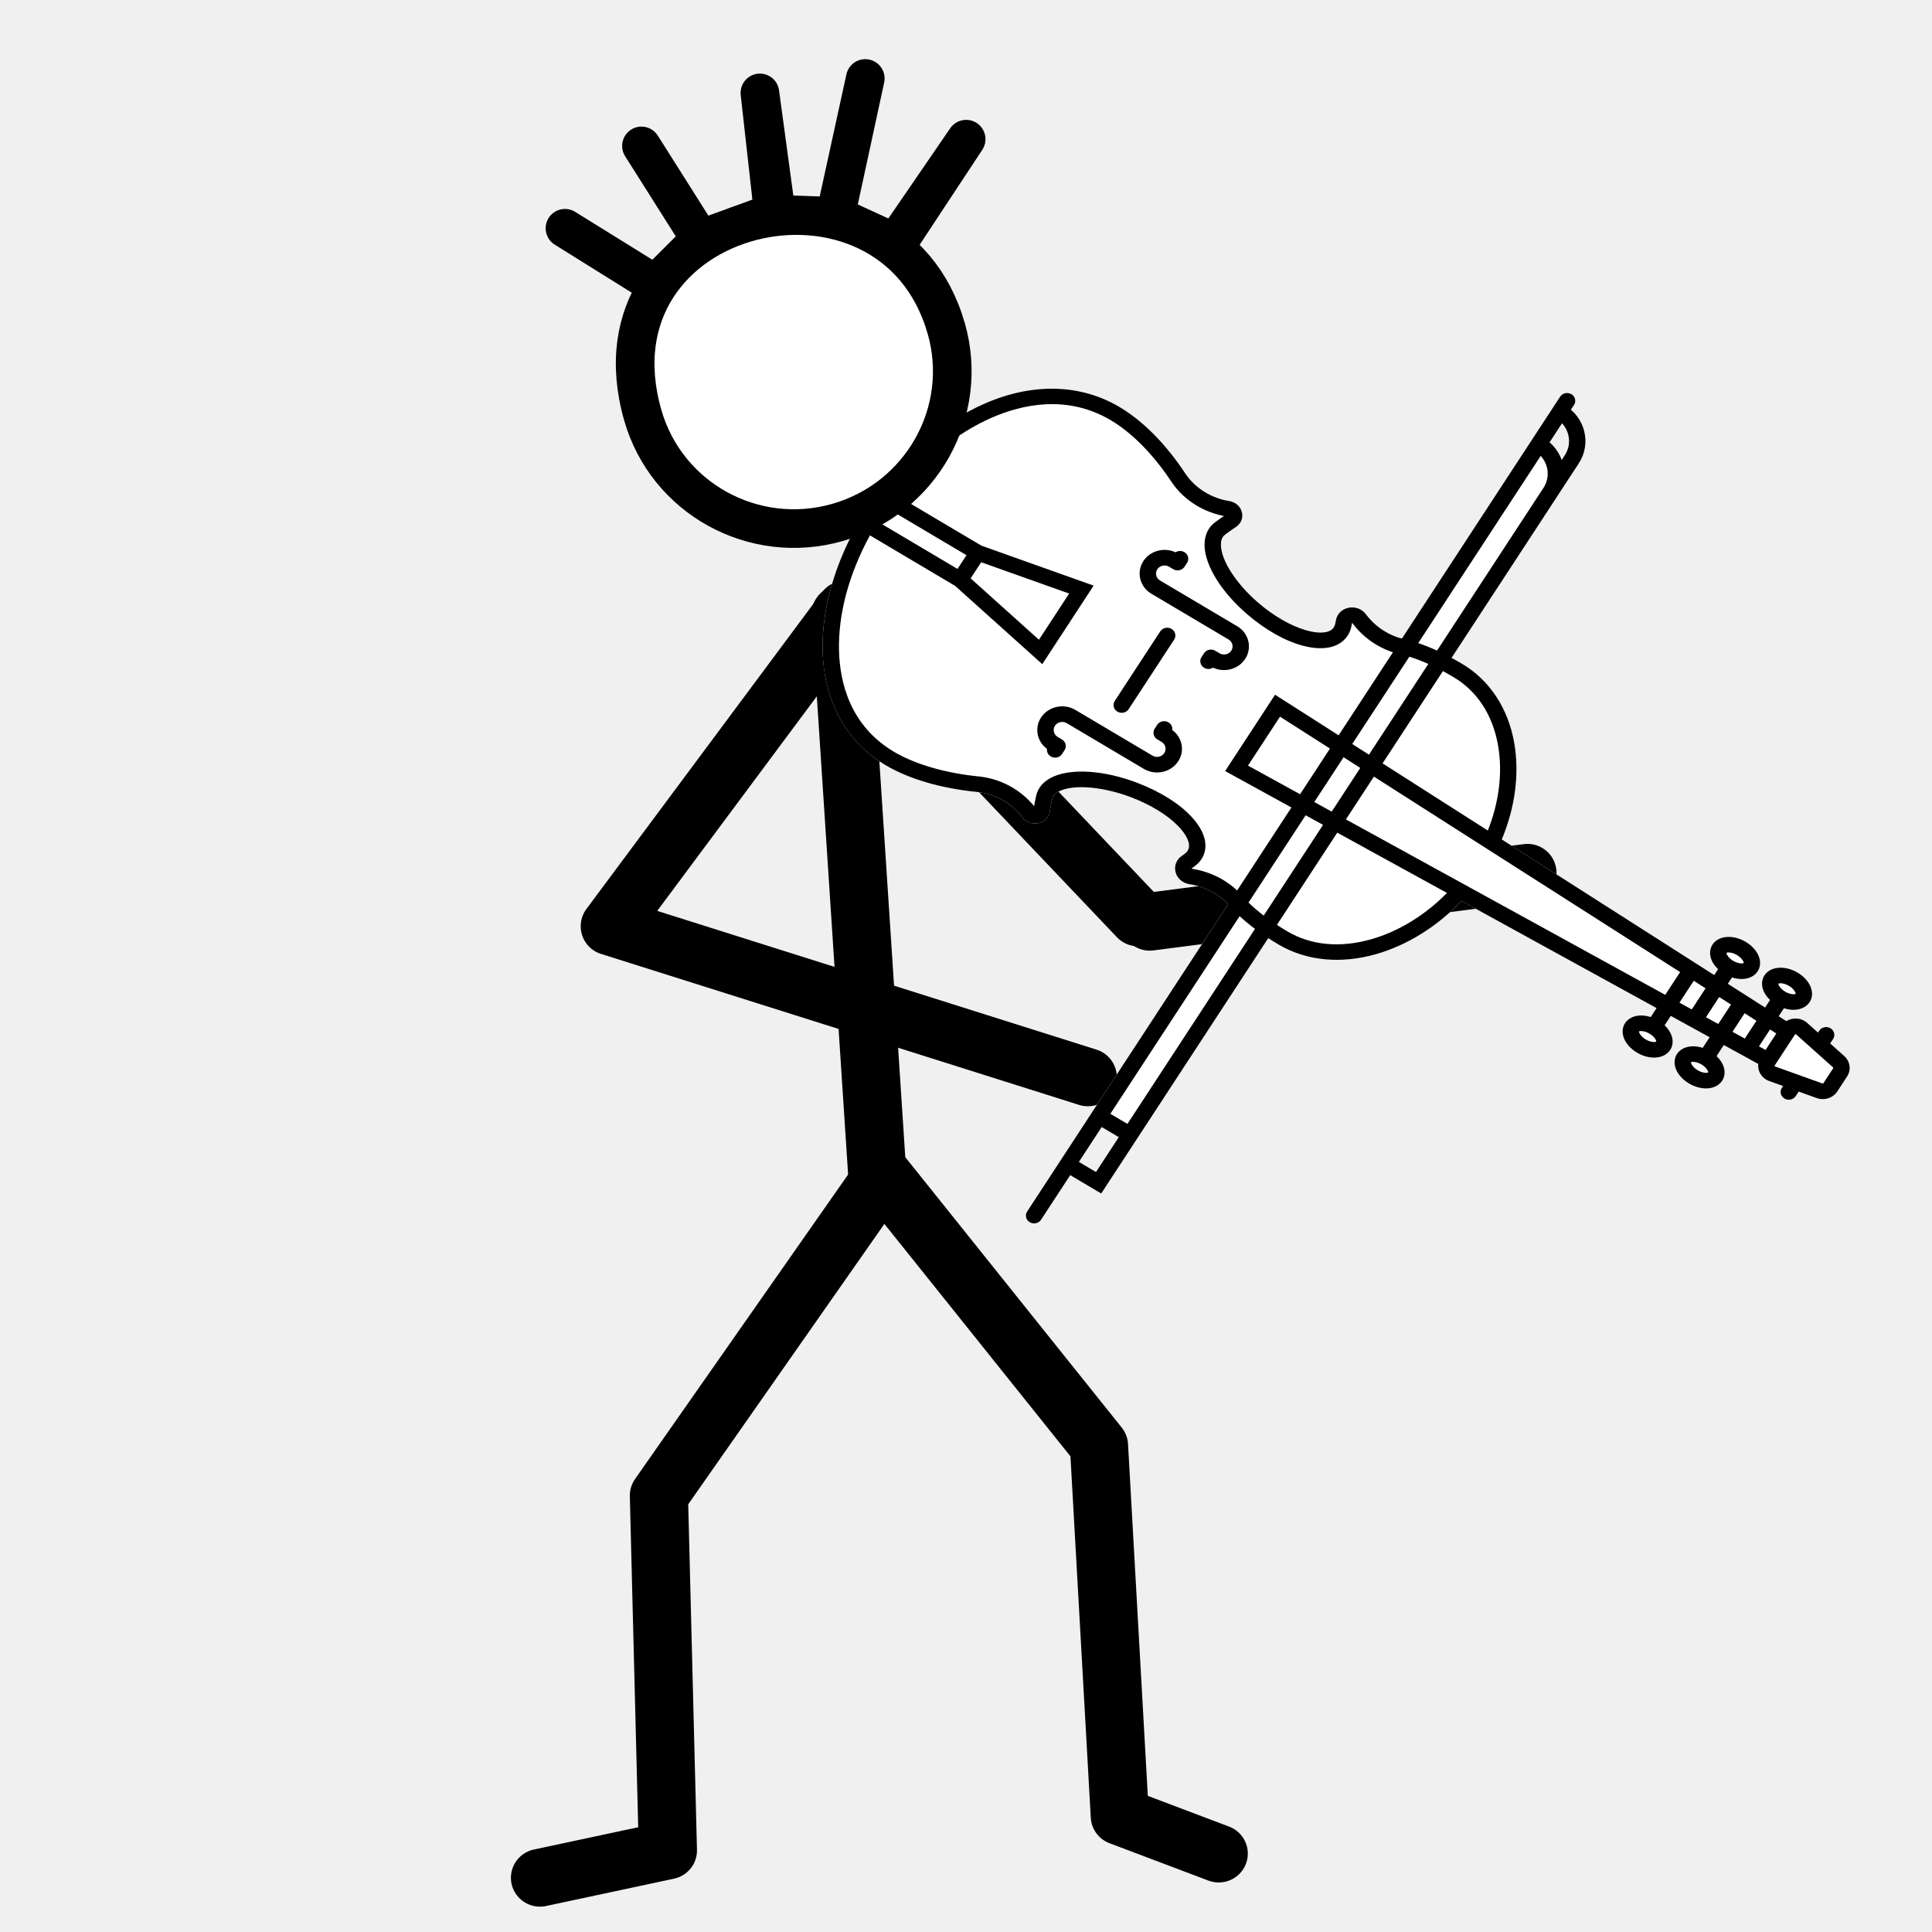
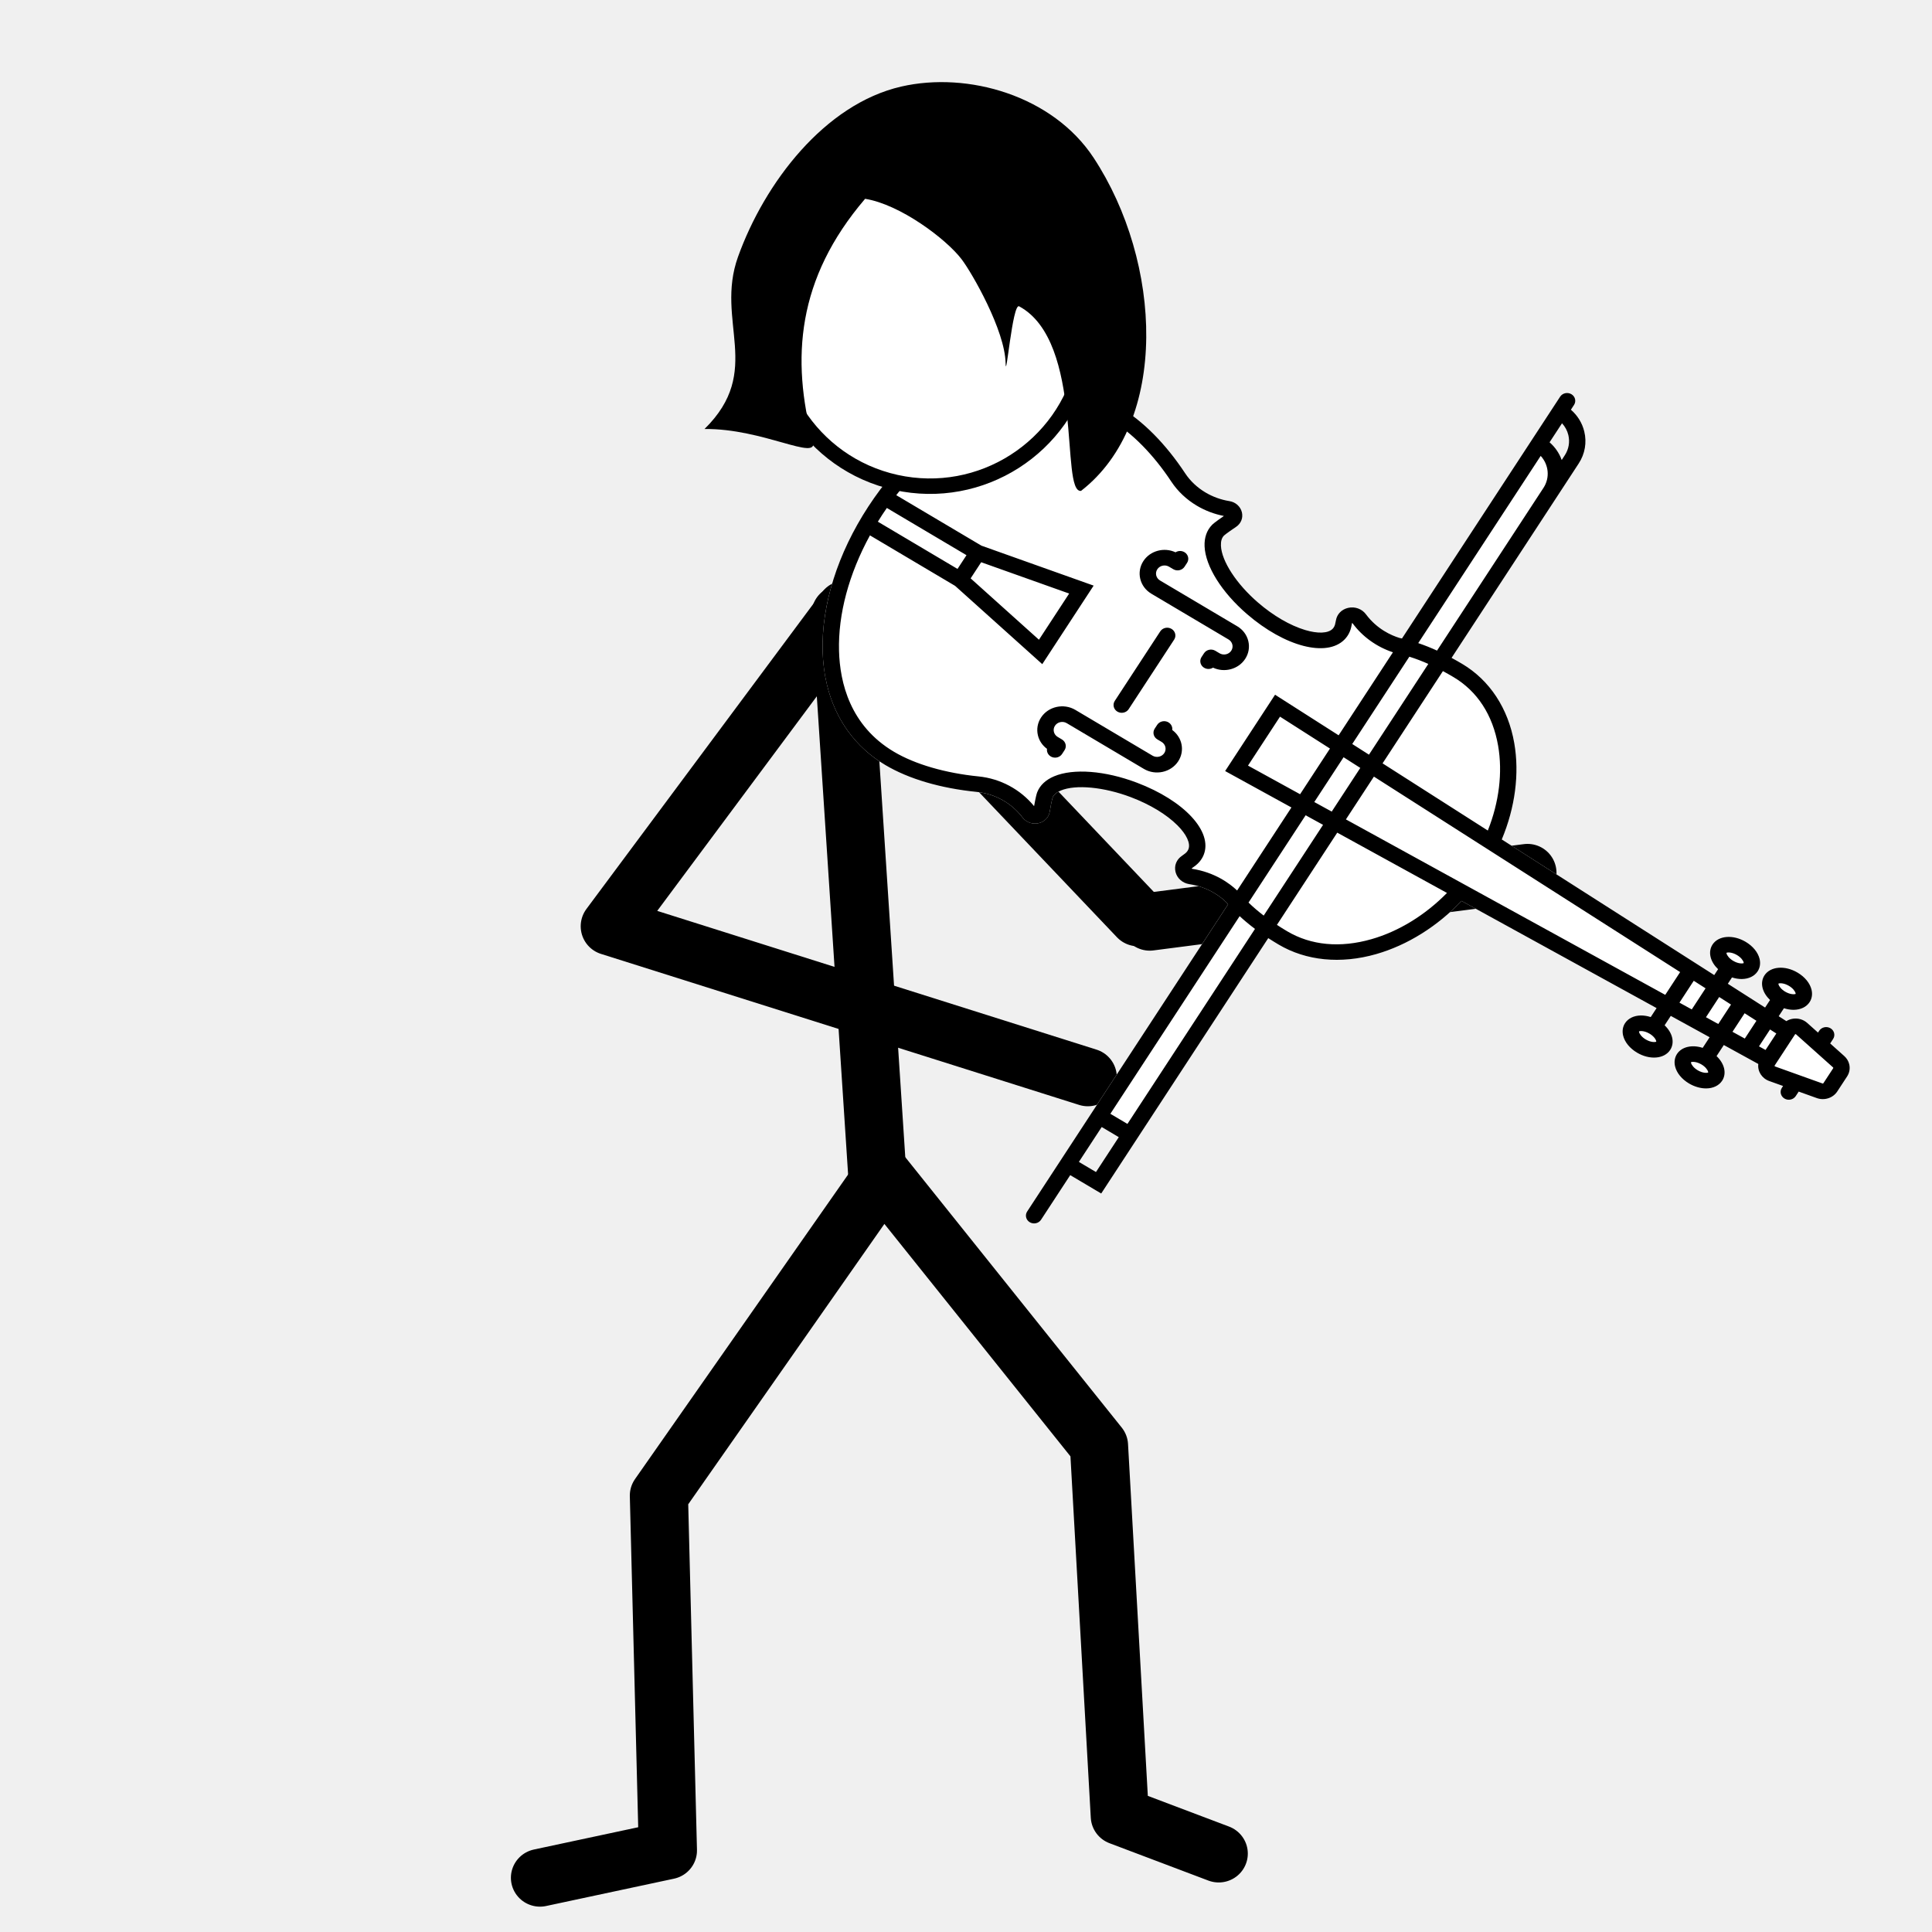
- <svg xmlns="http://www.w3.org/2000/svg" xml:space="preserve" width="100" height="100">
-   <path d="m44.765 27.006 14.919 15.691" style="display:inline;fill:none;stroke:#000;stroke-width:3;stroke-linecap:round;stroke-linejoin:round;stroke-miterlimit:4.7;stroke-dasharray:none;stroke-opacity:1" transform="translate(-.783 4.782)" />
-   <g style="display:inline;stroke-width:1.839;stroke-dasharray:none">
-     <path d="m44.242 23.499 1.19 18.313" style="fill:none;stroke:#000;stroke-width:1.839;stroke-linecap:round;stroke-linejoin:round;stroke-miterlimit:4.7;stroke-dasharray:none;stroke-opacity:1" transform="matrix(1.63742 0 0 1.62584 -28.934 -6.417)" />
-     <path d="m56.195 62.957-3.126-1.19-.659-11.799-6.833-8.597-7.078 10.188.284 11.298-4.043.87" style="display:inline;fill:none;stroke:#000;stroke-width:1.839;stroke-linecap:round;stroke-linejoin:round;stroke-miterlimit:4.7;stroke-dasharray:none;stroke-opacity:1" transform="matrix(1.63742 0 0 1.62584 -28.934 -6.417)" />
+ <svg xmlns="http://www.w3.org/2000/svg" xml:space="preserve" width="100" height="100" version="1.1" id="svg7">
+   <defs id="defs7" />
+   <path d="m44.765 27.006 14.919 15.691" style="display:inline;fill:none;stroke:#000;stroke-width:3;stroke-linecap:round;stroke-linejoin:round;stroke-miterlimit:4.7;stroke-dasharray:none;stroke-opacity:1" transform="translate(-.783 4.782)" id="path1" />
+   <g style="display:inline;stroke-width:1.839;stroke-dasharray:none" id="g3">
+     <path d="m44.242 23.499 1.19 18.313" style="fill:none;stroke:#000;stroke-width:1.839;stroke-linecap:round;stroke-linejoin:round;stroke-miterlimit:4.7;stroke-dasharray:none;stroke-opacity:1" transform="matrix(1.63742 0 0 1.62584 -28.934 -6.417)" id="path2" />
+     <path d="m56.195 62.957-3.126-1.19-.659-11.799-6.833-8.597-7.078 10.188.284 11.298-4.043.87" style="display:inline;fill:none;stroke:#000;stroke-width:1.839;stroke-linecap:round;stroke-linejoin:round;stroke-miterlimit:4.7;stroke-dasharray:none;stroke-opacity:1" transform="matrix(1.63742 0 0 1.62584 -28.934 -6.417)" id="path3" />
  </g>
-   <path d="m57.09 50.978-24.75-7.817L44.53 26.77m15.763 16.154 19.554-2.526" style="display:inline;fill:none;stroke:#000;stroke-width:3;stroke-linecap:round;stroke-linejoin:round;stroke-miterlimit:4.7;stroke-dasharray:none;stroke-opacity:1" transform="translate(-.783 4.782)" />
-   <g style="stroke-width:1.159">
-     <path d="M343.412-44.356a3.227 3.227 0 0 0-.008 4.568l83.595 83.597c-.153.305-.309.61-.456.916-1.674 2.794-5.488 7.784-12.577 10.68-2.537 1.044-4.164 3.47-4.156 6.195.008 2.655 1.541 4.928 3.972 5.912.075.031.924.417.924.417.988.388 1.7.946 2.189 1.671 1.433 2.145.696 6.135-1.98 10.661-3.192 5.4-8.618 10.914-15.294 15.544-9.416 6.537-19.987 10.133-26.304 8.934-1.82-.345-3.102-1.055-3.811-2.114-.055-.086-.601-.977-2.458-5.504-.91-2.205-2.965-3.576-5.366-3.583l-.014-.011a6.08 6.08 0 0 0-5.61 3.747 26.1 26.1 0 0 1-5.632 8.395c-2.705 2.705-5.996 4.8-9.52 6.022-13.643 4.714-24.954 11.31-32.71 19.064-12.847 12.848-17.617 31.143-13.423 51.534 3.879 18.864 14.95 38.197 31.18 54.428 16.228 16.226 35.56 27.297 54.422 31.176 4.828.992 9.537 1.474 14.086 1.474 14.665 0 27.66-5.096 37.465-14.902 7.749-7.748 14.343-19.052 19.07-32.696 2.346-6.784 7.584-12.3 14.375-15.152a6.2 6.2 0 0 0 1.988-1.348 5.99 5.99 0 0 0 1.657-5.428c-.384-1.928-1.66-3.475-3.492-4.233-4.439-1.82-5.33-2.358-5.469-2.448-1.06-.709-1.785-1.99-2.13-3.803-1.198-6.311 2.4-16.873 8.936-26.301 4.63-6.676 10.148-12.121 15.548-15.311 4.527-2.676 8.513-3.404 10.657-1.97.727.487 1.266 1.199 1.663 2.199l.414.89c.99 2.446 3.259 3.984 5.914 3.992l.026-.004c2.716 0 5.123-1.63 6.166-4.164 2.917-7.117 7.91-10.896 10.693-12.55.307-.149.603-.314.908-.469l106.167 106.154a3.25 3.25 0 0 0 2.29.961c.828 0 1.648-.322 2.278-.953a3.225 3.225 0 0 0 .008-4.568l-15.408-15.418 10.193-10.186-88.26-88.274c1.154-1.063 2.32-2.17 3.494-3.346 9.07-9.068 13.538-22.086 12.605-36.67-.819-12.821-5.711-26.138-13.849-37.827l60.753-64.983 3.095 3.107c-.724 1.169-1.253 2.387-1.524 3.622-.587 2.667.04 5.164 1.7 6.824 1.232 1.232 2.956 1.908 4.862 1.908 2.78 0 5.738-1.367 8.13-3.758 4.163-4.165 4.988-9.885 1.863-13.011-1.231-1.232-2.955-1.908-4.86-1.908-1.857 0-3.803.622-5.598 1.738l-3.243-3.24 12.088-12.948 3.666 3.666c-2.302 3.72-2.357 7.936.166 10.46 1.231 1.232 2.97 1.92 4.875 1.92 2.782 0 5.751-1.383 8.14-3.774 1.805-1.804 3.06-3.994 3.54-6.182.587-2.668-.025-5.154-1.686-6.815-1.231-1.231-2.956-1.907-4.86-1.907-1.857 0-3.803.621-5.598 1.738l-3.819-3.824 10.745-11.503a6.7 6.7 0 0 0 2.259.4 6.73 6.73 0 0 0 5.606-2.987l3.232-4.864.648.638c.63.632 1.459.937 2.286.937s1.661-.312 2.293-.943a3.24 3.24 0 0 0-.006-4.579l-1.552-1.534 4.234-6.362a6.73 6.73 0 0 0-.826-8.484l-5.193-5.204a6.72 6.72 0 0 0-4.768-1.973 6.7 6.7 0 0 0-3.731 1.129l-6.346 4.255-1.54-1.549a3.24 3.24 0 0 0-4.58.006 3.225 3.225 0 0 0-.007 4.569l.632.627-4.86 3.25a6.7 6.7 0 0 0-2.965 4.928 6.7 6.7 0 0 0 .355 2.932l-2.646 2.474-2.773-2.756c.725-1.17 1.264-2.4 1.535-3.635.587-2.668-.024-5.153-1.686-6.814-1.231-1.231-2.97-1.919-4.876-1.919-2.78 0-5.748 1.383-8.14 3.773-4.163 4.165-4.98 9.87-1.854 12.997 1.232 1.231 2.97 1.918 4.876 1.918 1.855 0 3.788-.633 5.583-1.75l2.61 2.614L595.67-49.14l-2.187-2.186c.725-1.168 1.249-2.411 1.52-3.646.587-2.668-.036-5.14-1.697-6.8-1.231-1.231-2.956-1.908-4.86-1.908-2.782 0-5.754 1.358-8.145 3.748-4.165 4.165-4.965 9.881-1.839 13.008 1.232 1.231 2.956 1.907 4.861 1.907 1.856 0 3.777-.618 5.572-1.734l2.036 2.028-73.795 69.016c-11.691-8.139-25.001-13.043-37.821-13.863-14.587-.932-27.621 3.554-36.695 12.627a118 118 0 0 0-3.346 3.478l-55.89-55.88L372.126-40.6a17.54 17.54 0 0 0-12.482-5.172 17.55 17.55 0 0 0-9.99 3.094l-1.663-1.684a3.24 3.24 0 0 0-4.58.006m10.946 6.362a11.1 11.1 0 0 1 5.276-1.305c2.985 0 5.794 1.161 7.905 3.273 3.754 2.105-4.402 3.683-6.614 4.616zm243.197 243.2 5.62-5.602 12.056 12.053-5.62 5.6z" style="display:inline;fill:#fff;stroke-width:1.159" transform="matrix(.02967 .12153 -.12764 .02825 65.488 -20.083)" />
-     <path d="M428.817 161.1a3.235 3.235 0 0 0 2.288-5.522l-24.017-24.016a3.235 3.235 0 0 0-4.575 4.575l24.017 24.017c.631.63 1.459.947 2.287.947m14.616-20.325a3.237 3.237 0 0 0-3.429 5.315l1.311 1.31a3.235 3.235 0 0 0 4.575 0l1.396-1.395a3.37 3.37 0 0 1 4.757 0 3.377 3.377 0 0 1 0 4.77l-25.388 25.387c-3.837 3.838-3.837 10.082 0 13.92a9.77 9.77 0 0 0 6.954 2.88 9.76 9.76 0 0 0 6.231-2.225 3.235 3.235 0 0 0 3.428-5.316l-1.31-1.31a3.236 3.236 0 0 0-4.575 0l-1.396 1.395a3.34 3.34 0 0 1-2.379.985 3.34 3.34 0 0 1-2.378-.985 3.377 3.377 0 0 1 0-4.77l25.387-25.388c3.838-3.838 3.838-10.082 0-13.92-3.601-3.6-9.326-3.818-13.184-.653m-29.157-31.14a3.367 3.367 0 0 1 2.385 5.745l-1.396 1.396a3.236 3.236 0 0 0-.001 4.575l1.31 1.31a3.235 3.235 0 0 0 5.315-3.428c3.166-3.86 2.947-9.583-.655-13.184a9.78 9.78 0 0 0-6.96-2.883 9.78 9.78 0 0 0-6.959 2.883l-25.387 25.388a3.375 3.375 0 0 1-4.77 0 3.367 3.367 0 0 1 0-4.757l1.396-1.396a3.236 3.236 0 0 0-.001-4.576l-1.311-1.31a3.234 3.234 0 0 0-5.315 3.43c-3.165 3.858-2.947 9.582.655 13.184a9.8 9.8 0 0 0 6.96 2.878c2.52 0 5.04-.96 6.96-2.878l25.387-25.389a3.36 3.36 0 0 1 2.387-.988m234.7-190.747-5.199-5.2a6.68 6.68 0 0 0-4.755-1.969 6.7 6.7 0 0 0-3.731 1.132l-6.358 4.244-1.543-1.543a3.234 3.234 0 1 0-4.574 4.574l.63.63-4.866 3.249a6.7 6.7 0 0 0-2.958 4.932 6.7 6.7 0 0 0 .36 2.93l-2.653 2.48-2.764-2.764c.725-1.169 1.253-2.405 1.524-3.64.587-2.668-.03-5.152-1.692-6.813-1.231-1.23-2.958-1.91-4.864-1.91-2.78 0-5.747 1.372-8.14 3.763-4.163 4.165-4.976 9.876-1.85 13.003 1.231 1.232 2.959 1.91 4.864 1.91 1.855 0 3.79-.623 5.585-1.739l2.61 2.61-12.94 12.097-2.189-2.19c.725-1.168 1.252-2.404 1.524-3.639.586-2.668-.031-5.151-1.692-6.811-1.232-1.232-2.96-1.91-4.864-1.91-2.782 0-5.749 1.37-8.14 3.76-4.164 4.166-4.978 9.877-1.852 13.004 1.232 1.231 2.959 1.91 4.864 1.91 1.856 0 3.792-.623 5.587-1.739l2.035 2.035-73.803 69c-11.692-8.139-25.005-13.037-37.825-13.857-14.587-.932-27.616 3.55-36.69 12.624a118 118 0 0 0-3.348 3.49l-55.883-55.884-.004-.003-11.262-11.26a17.53 17.53 0 0 0-12.48-5.169 17.5 17.5 0 0 0-9.976 3.097l-1.683-1.683a3.235 3.235 0 0 0-4.574 4.575l83.596 83.596c-.154.305-.31.61-.457.916-1.673 2.794-5.484 7.782-12.573 10.678a6.67 6.67 0 0 0-4.162 6.205c.008 2.655 1.531 4.919 3.962 5.902.076.032.932.428.932.428.988.388 1.71.935 2.198 1.66 1.433 2.145.691 6.128-1.985 10.654-3.192 5.4-8.627 10.923-15.303 15.553-9.416 6.537-19.982 10.13-26.299 8.93-1.82-.345-3.103-1.06-3.813-2.119-.055-.086-.594-.968-2.45-5.495-.91-2.205-2.967-3.58-5.368-3.587h-.017a6.07 6.07 0 0 0-5.606 3.746 26.1 26.1 0 0 1-5.636 8.4c-2.705 2.705-6 4.782-9.524 6.005-13.643 4.714-24.952 11.305-32.708 19.06-12.848 12.848-17.614 31.154-13.42 51.545 3.88 18.864 14.954 38.19 31.185 54.422 16.227 16.226 35.552 27.299 54.414 31.177 4.828.993 9.537 1.483 14.086 1.483 14.665 0 27.652-5.1 37.457-14.905 7.749-7.748 14.341-19.053 19.068-32.698 2.346-6.783 7.594-12.312 14.384-15.164a6.1 6.1 0 0 0 1.994-1.326 6.03 6.03 0 0 0 1.654-5.45c-.385-1.926-1.65-3.464-3.483-4.222-4.438-1.82-5.345-2.356-5.483-2.446-1.06-.708-1.772-1.987-2.118-3.801-1.198-6.311 2.388-16.886 8.924-26.314 4.63-6.676 10.153-12.11 15.553-15.3 4.527-2.676 8.511-3.416 10.656-1.982.726.488 1.273 1.212 1.67 2.212l.41.9c.99 2.444 3.253 3.968 5.909 3.976h.02c2.716 0 5.143-1.633 6.185-4.167 2.918-7.117 7.899-10.905 10.681-12.56.308-.148.613-.305.92-.459L625.021 241.83c.63.632 1.46.947 2.287.947s1.656-.316 2.287-.947a3.234 3.234 0 0 0 0-4.575l-15.415-15.414 10.193-10.192-88.254-88.255a116 116 0 0 0 3.489-3.348c9.07-9.069 13.55-22.096 12.617-36.68-.82-12.821-5.717-26.134-13.855-37.823l60.75-64.977 3.096 3.096c-.725 1.169-1.251 2.404-1.523 3.638-.586 2.667.03 5.151 1.692 6.811 1.231 1.232 2.959 1.91 4.864 1.91 2.781 0 5.748-1.37 8.14-3.762 4.163-4.164 4.976-9.875 1.852-13.002-1.232-1.232-2.96-1.91-4.865-1.91-1.857 0-3.792.623-5.587 1.74l-3.25-3.25 12.097-12.94 3.668 3.667c-2.303 3.72-2.35 7.929.173 10.454 1.231 1.231 2.959 1.91 4.864 1.91 2.782 0 5.749-1.37 8.139-3.761 1.804-1.805 3.063-4.003 3.544-6.192.587-2.668-.03-5.151-1.692-6.811-1.231-1.232-2.959-1.91-4.864-1.91-1.856 0-3.792.622-5.587 1.739l-3.825-3.824 10.742-11.49a6.71 6.71 0 0 0 7.859-2.593l3.248-4.867.636.636a3.23 3.23 0 0 0 4.574.001 3.234 3.234 0 0 0 0-4.575l-1.548-1.548 4.244-6.358a6.74 6.74 0 0 0-.835-8.487m-48.85 12.51c-.147-.47.17-2.168 1.842-3.84 1.29-1.29 2.72-1.867 3.564-1.867.135 0 .227.016.28.03.147.468-.17 2.167-1.843 3.84-1.289 1.29-2.718 1.866-3.563 1.866a1.2 1.2 0 0 1-.28-.029m-17.094 17.094c-.146-.47.17-2.168 1.842-3.84 1.29-1.29 2.72-1.867 3.565-1.867.134 0 .226.015.28.029.147.469-.17 2.167-1.843 3.84-1.29 1.29-2.72 1.867-3.564 1.867a1.2 1.2 0 0 1-.28-.03m29.626 35.354c.146.47-.172 2.168-1.842 3.84-1.291 1.29-2.72 1.867-3.565 1.867a1.2 1.2 0 0 1-.28-.03c-.147-.469.17-2.167 1.842-3.84 1.291-1.289 2.72-1.866 3.565-1.866.134 0 .227.015.28.029m17.093-17.093c.147.469-.17 2.167-1.843 3.84-1.289 1.29-2.719 1.866-3.564 1.866a1.2 1.2 0 0 1-.28-.029c-.146-.47.172-2.168 1.843-3.84 1.29-1.29 2.72-1.867 3.565-1.867.134 0 .227.016.28.03m-9.662-29.87 5.692 5.692-2.042 2.184-5.834-5.835zm-172.9 90.746c7.851-7.852 18.818-11.567 31.702-10.742 11.241.719 22.95 4.928 33.393 11.93l-36.562 34.182-31.877-31.877a110 110 0 0 1 3.344-3.493m42.629 69.848 5.428-5.806 31.355 31.356a67 67 0 0 1-6.614 4.62zM485.24 92.9l-15.476-15.476 5.806-5.428 15.098 15.097zm-4.42 4.728-16.226 17.355-16.913-16.913 17.355-16.225zm-15.632-24.782L435.02 42.678a67 67 0 0 1 4.617-6.617l31.358 31.357zm-110.83-110.83a11.1 11.1 0 0 1 5.28-1.321c2.986 0 5.794 1.163 7.905 3.274l1.617 1.618a17.6 17.6 0 0 0-8.228 3.005zm11.27 11.27c4.226-2.26 9.609-1.616 13.173 1.94l56.229 56.23a76 76 0 0 0-4.707 6.526zm-37.434 256.439 26.205-26.206 4.746 4.747-26.206 26.205a130 130 0 0 1-2.407-2.333 134 134 0 0 1-2.338-2.413m35.942-25.62-5.577-5.577 20.52-30.902 15.959 15.96zm137.139-57.877c-.047.111-.22.012-.22.012-.144-.342-.267-.64-.414-.911-.885-2.1-2.22-3.76-3.974-4.938-8.557-5.724-23.659 2.431-35.127 18.97-7.694 11.097-11.512 23.055-9.963 31.207.67 3.532 2.357 6.289 4.872 7.97.58.388 1.692.999 5.403 2.548-7.999 3.682-14.156 10.395-16.982 18.568-4.344 12.541-10.57 23.28-17.528 30.24-14.43 14.43-32.798 14.304-45.666 11.659-14.943-3.073-30.257-11.055-43.92-22.75l28.024-28.022 39.424-26.179-27.14-27.141-26.18 39.424-28.022 28.022c-11.694-13.664-19.678-28.978-22.751-43.92-2.646-12.868-2.773-31.236 11.658-45.667 6.964-6.965 17.706-13.187 30.25-17.521 4.447-1.543 8.59-4.152 11.982-7.545a32.5 32.5 0 0 0 6.575-9.445c1.775 4.245 2.307 5.04 2.545 5.399 1.689 2.525 4.451 4.214 7.99 4.884 8.154 1.545 20.107-2.276 31.19-9.97 16.537-11.468 24.696-26.565 18.972-35.127-1.185-1.76-2.847-3.095-4.942-3.97-.29-.157-.628-.3-1.053-.478.008-.05.042-.113.148-.157a32.73 32.73 0 0 0 15.345-12.811l28.688 28.689-22.083 20.645 26.375 26.375 20.646-22.083 28.693 28.692c-3.567 2.23-9.371 6.928-12.815 15.33m113.95 65.421-5.618 5.618-12.053-12.054 5.617-5.617zm-16.629-16.628-5.617 5.617-68.297-68.297a76 76 0 0 0 6.524-4.71zM545.77 83.779c.824 12.887-2.888 23.846-10.734 31.692a111 111 0 0 1-3.493 3.345l-31.875-31.874 34.175-36.553c7 10.442 11.208 22.148 11.927 33.39m-50.68-1.414-14.79-14.79L586.676-31.88l7.867 7.867zM591.405-36.3l4.105-3.838 7.292 7.292-3.838 4.105zm15.819-1.275-6.984-6.984 4.106-3.838 6.717 6.717zm1.85-15.244 4.104-3.837 6.142 6.142-3.836 4.104zm24.206-6.688c-.099.148-.322.108-.392.04l-10.754-10.756c-.023-.024-.085-.085-.074-.205a.23.23 0 0 1 .112-.186l16.711-11.154a.25.25 0 0 1 .322.03l5.199 5.199c.084.085.098.22.031.321z" style="display:inline;stroke-width:1.159" transform="matrix(.02967 .12153 -.12764 .02825 65.488 -20.083)" />
+   <path d="m57.09 50.978-24.75-7.817L44.53 26.77m15.763 16.154 19.554-2.526" style="display:inline;fill:none;stroke:#000;stroke-width:3;stroke-linecap:round;stroke-linejoin:round;stroke-miterlimit:4.7;stroke-dasharray:none;stroke-opacity:1" transform="translate(-.783 4.782)" id="path4" />
+   <g style="stroke-width:1.159" id="g6">
+     <path d="M343.412-44.356a3.227 3.227 0 0 0-.008 4.568l83.595 83.597c-.153.305-.309.61-.456.916-1.674 2.794-5.488 7.784-12.577 10.68-2.537 1.044-4.164 3.47-4.156 6.195.008 2.655 1.541 4.928 3.972 5.912.075.031.924.417.924.417.988.388 1.7.946 2.189 1.671 1.433 2.145.696 6.135-1.98 10.661-3.192 5.4-8.618 10.914-15.294 15.544-9.416 6.537-19.987 10.133-26.304 8.934-1.82-.345-3.102-1.055-3.811-2.114-.055-.086-.601-.977-2.458-5.504-.91-2.205-2.965-3.576-5.366-3.583l-.014-.011a6.08 6.08 0 0 0-5.61 3.747 26.1 26.1 0 0 1-5.632 8.395c-2.705 2.705-5.996 4.8-9.52 6.022-13.643 4.714-24.954 11.31-32.71 19.064-12.847 12.848-17.617 31.143-13.423 51.534 3.879 18.864 14.95 38.197 31.18 54.428 16.228 16.226 35.56 27.297 54.422 31.176 4.828.992 9.537 1.474 14.086 1.474 14.665 0 27.66-5.096 37.465-14.902 7.749-7.748 14.343-19.052 19.07-32.696 2.346-6.784 7.584-12.3 14.375-15.152a6.2 6.2 0 0 0 1.988-1.348 5.99 5.99 0 0 0 1.657-5.428c-.384-1.928-1.66-3.475-3.492-4.233-4.439-1.82-5.33-2.358-5.469-2.448-1.06-.709-1.785-1.99-2.13-3.803-1.198-6.311 2.4-16.873 8.936-26.301 4.63-6.676 10.148-12.121 15.548-15.311 4.527-2.676 8.513-3.404 10.657-1.97.727.487 1.266 1.199 1.663 2.199l.414.89c.99 2.446 3.259 3.984 5.914 3.992l.026-.004c2.716 0 5.123-1.63 6.166-4.164 2.917-7.117 7.91-10.896 10.693-12.55.307-.149.603-.314.908-.469l106.167 106.154a3.25 3.25 0 0 0 2.29.961c.828 0 1.648-.322 2.278-.953a3.225 3.225 0 0 0 .008-4.568l-15.408-15.418 10.193-10.186-88.26-88.274c1.154-1.063 2.32-2.17 3.494-3.346 9.07-9.068 13.538-22.086 12.605-36.67-.819-12.821-5.711-26.138-13.849-37.827l60.753-64.983 3.095 3.107c-.724 1.169-1.253 2.387-1.524 3.622-.587 2.667.04 5.164 1.7 6.824 1.232 1.232 2.956 1.908 4.862 1.908 2.78 0 5.738-1.367 8.13-3.758 4.163-4.165 4.988-9.885 1.863-13.011-1.231-1.232-2.955-1.908-4.86-1.908-1.857 0-3.803.622-5.598 1.738l-3.243-3.24 12.088-12.948 3.666 3.666c-2.302 3.72-2.357 7.936.166 10.46 1.231 1.232 2.97 1.92 4.875 1.92 2.782 0 5.751-1.383 8.14-3.774 1.805-1.804 3.06-3.994 3.54-6.182.587-2.668-.025-5.154-1.686-6.815-1.231-1.231-2.956-1.907-4.86-1.907-1.857 0-3.803.621-5.598 1.738l-3.819-3.824 10.745-11.503a6.7 6.7 0 0 0 2.259.4 6.73 6.73 0 0 0 5.606-2.987l3.232-4.864.648.638c.63.632 1.459.937 2.286.937s1.661-.312 2.293-.943a3.24 3.24 0 0 0-.006-4.579l-1.552-1.534 4.234-6.362a6.73 6.73 0 0 0-.826-8.484l-5.193-5.204a6.72 6.72 0 0 0-4.768-1.973 6.7 6.7 0 0 0-3.731 1.129l-6.346 4.255-1.54-1.549a3.24 3.24 0 0 0-4.58.006 3.225 3.225 0 0 0-.007 4.569l.632.627-4.86 3.25a6.7 6.7 0 0 0-2.965 4.928 6.7 6.7 0 0 0 .355 2.932l-2.646 2.474-2.773-2.756c.725-1.17 1.264-2.4 1.535-3.635.587-2.668-.024-5.153-1.686-6.814-1.231-1.231-2.97-1.919-4.876-1.919-2.78 0-5.748 1.383-8.14 3.773-4.163 4.165-4.98 9.87-1.854 12.997 1.232 1.231 2.97 1.918 4.876 1.918 1.855 0 3.788-.633 5.583-1.75l2.61 2.614L595.67-49.14l-2.187-2.186c.725-1.168 1.249-2.411 1.52-3.646.587-2.668-.036-5.14-1.697-6.8-1.231-1.231-2.956-1.908-4.86-1.908-2.782 0-5.754 1.358-8.145 3.748-4.165 4.165-4.965 9.881-1.839 13.008 1.232 1.231 2.956 1.907 4.861 1.907 1.856 0 3.777-.618 5.572-1.734l2.036 2.028-73.795 69.016c-11.691-8.139-25.001-13.043-37.821-13.863-14.587-.932-27.621 3.554-36.695 12.627a118 118 0 0 0-3.346 3.478l-55.89-55.88L372.126-40.6a17.54 17.54 0 0 0-12.482-5.172 17.55 17.55 0 0 0-9.99 3.094l-1.663-1.684a3.24 3.24 0 0 0-4.58.006m10.946 6.362a11.1 11.1 0 0 1 5.276-1.305c2.985 0 5.794 1.161 7.905 3.273 3.754 2.105-4.402 3.683-6.614 4.616zm243.197 243.2 5.62-5.602 12.056 12.053-5.62 5.6z" style="display:inline;fill:#fff;stroke-width:1.159" transform="matrix(.02967 .12153 -.12764 .02825 65.488 -20.083)" id="path5" />
+     <path d="M428.817 161.1a3.235 3.235 0 0 0 2.288-5.522l-24.017-24.016a3.235 3.235 0 0 0-4.575 4.575l24.017 24.017c.631.63 1.459.947 2.287.947m14.616-20.325a3.237 3.237 0 0 0-3.429 5.315l1.311 1.31a3.235 3.235 0 0 0 4.575 0l1.396-1.395a3.37 3.37 0 0 1 4.757 0 3.377 3.377 0 0 1 0 4.77l-25.388 25.387c-3.837 3.838-3.837 10.082 0 13.92a9.77 9.77 0 0 0 6.954 2.88 9.76 9.76 0 0 0 6.231-2.225 3.235 3.235 0 0 0 3.428-5.316l-1.31-1.31a3.236 3.236 0 0 0-4.575 0l-1.396 1.395a3.34 3.34 0 0 1-2.379.985 3.34 3.34 0 0 1-2.378-.985 3.377 3.377 0 0 1 0-4.77l25.387-25.388c3.838-3.838 3.838-10.082 0-13.92-3.601-3.6-9.326-3.818-13.184-.653m-29.157-31.14a3.367 3.367 0 0 1 2.385 5.745l-1.396 1.396a3.236 3.236 0 0 0-.001 4.575l1.31 1.31a3.235 3.235 0 0 0 5.315-3.428c3.166-3.86 2.947-9.583-.655-13.184a9.78 9.78 0 0 0-6.96-2.883 9.78 9.78 0 0 0-6.959 2.883l-25.387 25.388a3.375 3.375 0 0 1-4.77 0 3.367 3.367 0 0 1 0-4.757l1.396-1.396a3.236 3.236 0 0 0-.001-4.576l-1.311-1.31a3.234 3.234 0 0 0-5.315 3.43c-3.165 3.858-2.947 9.582.655 13.184a9.8 9.8 0 0 0 6.96 2.878c2.52 0 5.04-.96 6.96-2.878l25.387-25.389a3.36 3.36 0 0 1 2.387-.988m234.7-190.747-5.199-5.2a6.68 6.68 0 0 0-4.755-1.969 6.7 6.7 0 0 0-3.731 1.132l-6.358 4.244-1.543-1.543a3.234 3.234 0 1 0-4.574 4.574l.63.63-4.866 3.249a6.7 6.7 0 0 0-2.958 4.932 6.7 6.7 0 0 0 .36 2.93l-2.653 2.48-2.764-2.764c.725-1.169 1.253-2.405 1.524-3.64.587-2.668-.03-5.152-1.692-6.813-1.231-1.23-2.958-1.91-4.864-1.91-2.78 0-5.747 1.372-8.14 3.763-4.163 4.165-4.976 9.876-1.85 13.003 1.231 1.232 2.959 1.91 4.864 1.91 1.855 0 3.79-.623 5.585-1.739l2.61 2.61-12.94 12.097-2.189-2.19c.725-1.168 1.252-2.404 1.524-3.639.586-2.668-.031-5.151-1.692-6.811-1.232-1.232-2.96-1.91-4.864-1.91-2.782 0-5.749 1.37-8.14 3.76-4.164 4.166-4.978 9.877-1.852 13.004 1.232 1.231 2.959 1.91 4.864 1.91 1.856 0 3.792-.623 5.587-1.739l2.035 2.035-73.803 69c-11.692-8.139-25.005-13.037-37.825-13.857-14.587-.932-27.616 3.55-36.69 12.624a118 118 0 0 0-3.348 3.49l-55.883-55.884-.004-.003-11.262-11.26a17.53 17.53 0 0 0-12.48-5.169 17.5 17.5 0 0 0-9.976 3.097l-1.683-1.683a3.235 3.235 0 0 0-4.574 4.575l83.596 83.596c-.154.305-.31.61-.457.916-1.673 2.794-5.484 7.782-12.573 10.678a6.67 6.67 0 0 0-4.162 6.205c.008 2.655 1.531 4.919 3.962 5.902.076.032.932.428.932.428.988.388 1.71.935 2.198 1.66 1.433 2.145.691 6.128-1.985 10.654-3.192 5.4-8.627 10.923-15.303 15.553-9.416 6.537-19.982 10.13-26.299 8.93-1.82-.345-3.103-1.06-3.813-2.119-.055-.086-.594-.968-2.45-5.495-.91-2.205-2.967-3.58-5.368-3.587h-.017a6.07 6.07 0 0 0-5.606 3.746 26.1 26.1 0 0 1-5.636 8.4c-2.705 2.705-6 4.782-9.524 6.005-13.643 4.714-24.952 11.305-32.708 19.06-12.848 12.848-17.614 31.154-13.42 51.545 3.88 18.864 14.954 38.19 31.185 54.422 16.227 16.226 35.552 27.299 54.414 31.177 4.828.993 9.537 1.483 14.086 1.483 14.665 0 27.652-5.1 37.457-14.905 7.749-7.748 14.341-19.053 19.068-32.698 2.346-6.783 7.594-12.312 14.384-15.164a6.1 6.1 0 0 0 1.994-1.326 6.03 6.03 0 0 0 1.654-5.45c-.385-1.926-1.65-3.464-3.483-4.222-4.438-1.82-5.345-2.356-5.483-2.446-1.06-.708-1.772-1.987-2.118-3.801-1.198-6.311 2.388-16.886 8.924-26.314 4.63-6.676 10.153-12.11 15.553-15.3 4.527-2.676 8.511-3.416 10.656-1.982.726.488 1.273 1.212 1.67 2.212l.41.9c.99 2.444 3.253 3.968 5.909 3.976h.02c2.716 0 5.143-1.633 6.185-4.167 2.918-7.117 7.899-10.905 10.681-12.56.308-.148.613-.305.92-.459L625.021 241.83c.63.632 1.46.947 2.287.947s1.656-.316 2.287-.947a3.234 3.234 0 0 0 0-4.575l-15.415-15.414 10.193-10.192-88.254-88.255a116 116 0 0 0 3.489-3.348c9.07-9.069 13.55-22.096 12.617-36.68-.82-12.821-5.717-26.134-13.855-37.823l60.75-64.977 3.096 3.096c-.725 1.169-1.251 2.404-1.523 3.638-.586 2.667.03 5.151 1.692 6.811 1.231 1.232 2.959 1.91 4.864 1.91 2.781 0 5.748-1.37 8.14-3.762 4.163-4.164 4.976-9.875 1.852-13.002-1.232-1.232-2.96-1.91-4.865-1.91-1.857 0-3.792.623-5.587 1.74l-3.25-3.25 12.097-12.94 3.668 3.667c-2.303 3.72-2.35 7.929.173 10.454 1.231 1.231 2.959 1.91 4.864 1.91 2.782 0 5.749-1.37 8.139-3.761 1.804-1.805 3.063-4.003 3.544-6.192.587-2.668-.03-5.151-1.692-6.811-1.231-1.232-2.959-1.91-4.864-1.91-1.856 0-3.792.622-5.587 1.739l-3.825-3.824 10.742-11.49a6.71 6.71 0 0 0 7.859-2.593l3.248-4.867.636.636a3.23 3.23 0 0 0 4.574.001 3.234 3.234 0 0 0 0-4.575l-1.548-1.548 4.244-6.358a6.74 6.74 0 0 0-.835-8.487m-48.85 12.51c-.147-.47.17-2.168 1.842-3.84 1.29-1.29 2.72-1.867 3.564-1.867.135 0 .227.016.28.03.147.468-.17 2.167-1.843 3.84-1.289 1.29-2.718 1.866-3.563 1.866a1.2 1.2 0 0 1-.28-.029m-17.094 17.094c-.146-.47.17-2.168 1.842-3.84 1.29-1.29 2.72-1.867 3.565-1.867.134 0 .226.015.28.029.147.469-.17 2.167-1.843 3.84-1.29 1.29-2.72 1.867-3.564 1.867a1.2 1.2 0 0 1-.28-.03m29.626 35.354c.146.47-.172 2.168-1.842 3.84-1.291 1.29-2.72 1.867-3.565 1.867a1.2 1.2 0 0 1-.28-.03c-.147-.469.17-2.167 1.842-3.84 1.291-1.289 2.72-1.866 3.565-1.866.134 0 .227.015.28.029m17.093-17.093c.147.469-.17 2.167-1.843 3.84-1.289 1.29-2.719 1.866-3.564 1.866a1.2 1.2 0 0 1-.28-.029c-.146-.47.172-2.168 1.843-3.84 1.29-1.29 2.72-1.867 3.565-1.867.134 0 .227.016.28.03m-9.662-29.87 5.692 5.692-2.042 2.184-5.834-5.835zm-172.9 90.746c7.851-7.852 18.818-11.567 31.702-10.742 11.241.719 22.95 4.928 33.393 11.93l-36.562 34.182-31.877-31.877a110 110 0 0 1 3.344-3.493m42.629 69.848 5.428-5.806 31.355 31.356a67 67 0 0 1-6.614 4.62zM485.24 92.9l-15.476-15.476 5.806-5.428 15.098 15.097zm-4.42 4.728-16.226 17.355-16.913-16.913 17.355-16.225zm-15.632-24.782L435.02 42.678a67 67 0 0 1 4.617-6.617l31.358 31.357zm-110.83-110.83a11.1 11.1 0 0 1 5.28-1.321c2.986 0 5.794 1.163 7.905 3.274l1.617 1.618a17.6 17.6 0 0 0-8.228 3.005zm11.27 11.27c4.226-2.26 9.609-1.616 13.173 1.94l56.229 56.23a76 76 0 0 0-4.707 6.526zm-37.434 256.439 26.205-26.206 4.746 4.747-26.206 26.205a130 130 0 0 1-2.407-2.333 134 134 0 0 1-2.338-2.413m35.942-25.62-5.577-5.577 20.52-30.902 15.959 15.96zm137.139-57.877c-.047.111-.22.012-.22.012-.144-.342-.267-.64-.414-.911-.885-2.1-2.22-3.76-3.974-4.938-8.557-5.724-23.659 2.431-35.127 18.97-7.694 11.097-11.512 23.055-9.963 31.207.67 3.532 2.357 6.289 4.872 7.97.58.388 1.692.999 5.403 2.548-7.999 3.682-14.156 10.395-16.982 18.568-4.344 12.541-10.57 23.28-17.528 30.24-14.43 14.43-32.798 14.304-45.666 11.659-14.943-3.073-30.257-11.055-43.92-22.75l28.024-28.022 39.424-26.179-27.14-27.141-26.18 39.424-28.022 28.022c-11.694-13.664-19.678-28.978-22.751-43.92-2.646-12.868-2.773-31.236 11.658-45.667 6.964-6.965 17.706-13.187 30.25-17.521 4.447-1.543 8.59-4.152 11.982-7.545a32.5 32.5 0 0 0 6.575-9.445c1.775 4.245 2.307 5.04 2.545 5.399 1.689 2.525 4.451 4.214 7.99 4.884 8.154 1.545 20.107-2.276 31.19-9.97 16.537-11.468 24.696-26.565 18.972-35.127-1.185-1.76-2.847-3.095-4.942-3.97-.29-.157-.628-.3-1.053-.478.008-.05.042-.113.148-.157a32.73 32.73 0 0 0 15.345-12.811l28.688 28.689-22.083 20.645 26.375 26.375 20.646-22.083 28.693 28.692c-3.567 2.23-9.371 6.928-12.815 15.33m113.95 65.421-5.618 5.618-12.053-12.054 5.617-5.617zm-16.629-16.628-5.617 5.617-68.297-68.297a76 76 0 0 0 6.524-4.71zM545.77 83.779c.824 12.887-2.888 23.846-10.734 31.692a111 111 0 0 1-3.493 3.345l-31.875-31.874 34.175-36.553c7 10.442 11.208 22.148 11.927 33.39m-50.68-1.414-14.79-14.79L586.676-31.88l7.867 7.867zM591.405-36.3l4.105-3.838 7.292 7.292-3.838 4.105zm15.819-1.275-6.984-6.984 4.106-3.838 6.717 6.717zm1.85-15.244 4.104-3.837 6.142 6.142-3.836 4.104zm24.206-6.688c-.099.148-.322.108-.392.04l-10.754-10.756c-.023-.024-.085-.085-.074-.205a.23.23 0 0 1 .112-.186l16.711-11.154a.25.25 0 0 1 .322.03l5.199 5.199c.084.085.098.22.031.321z" style="display:inline;stroke-width:1.159" transform="matrix(.02967 .12153 -.12764 .02825 65.488 -20.083)" id="path6" />
  </g>
-   <path d="m34.823 10.025-4.797-2.992 4.668 2.895 2.341-2.333-3.05-4.824 3.05 4.824 3.773-1.375-.693-6.193.853 6.281 3.058.107L45.57-.72l-1.55 7.086 3.093 1.42 3.678-5.364-3.553 5.389m2.523 4.407c1.23 4.308-1.29 8.804-5.629 10.042s-8.852-1.25-10.081-5.558C30.975 5.928 46.909 2.224 49.76 12.22" style="display:inline;fill:#fff;stroke:#000;stroke-width:2;stroke-linecap:round;stroke-linejoin:round;stroke-miterlimit:4.7;stroke-dasharray:none;stroke-opacity:1" transform="translate(-.783 4.782)" />
+   <g id="g10" transform="matrix(1.20527,0.2662881,-0.2662881,1.20527,4.995819,-13.33701)" style="stroke-width:0.81">
+     <circle style="fill:#ffffff;stroke:#000000;stroke-width:0.648;stroke-linecap:round;stroke-linejoin:round;stroke-miterlimit:4.7;stroke-opacity:1" id="path7" cx="39.43" cy="16.473" r="6.6" />
+     <path style="fill:#000000;fill-opacity:1;stroke:none;stroke-width:0.648;stroke-linecap:round;stroke-linejoin:round;stroke-miterlimit:4.7;stroke-opacity:1" d="m 35.661,22.151 c -1.643,-3.187 -2.139,-6.517 -0.061,-10.413 1.489,-0.088 3.685,0.913 4.499,1.603 0.553,0.469 2.418,2.517 2.741,3.857 0.192,0.794 -0.266,-2.538 0.04,-2.451 3.008,0.856 3.359,7.286 4.204,6.997 3.003,-3.617 1.252,-10.106 -2.499,-13.754 -2.236,-2.174 -5.933,-2.405 -8.523,-1.174 -2.977,1.415 -4.722,5.177 -5.141,8.446 -0.366,2.863 2.092,4.423 0.186,7.354 2.397,-0.556 4.956,0.313 4.554,-0.466 z" id="path8" />
+   </g>
</svg>
